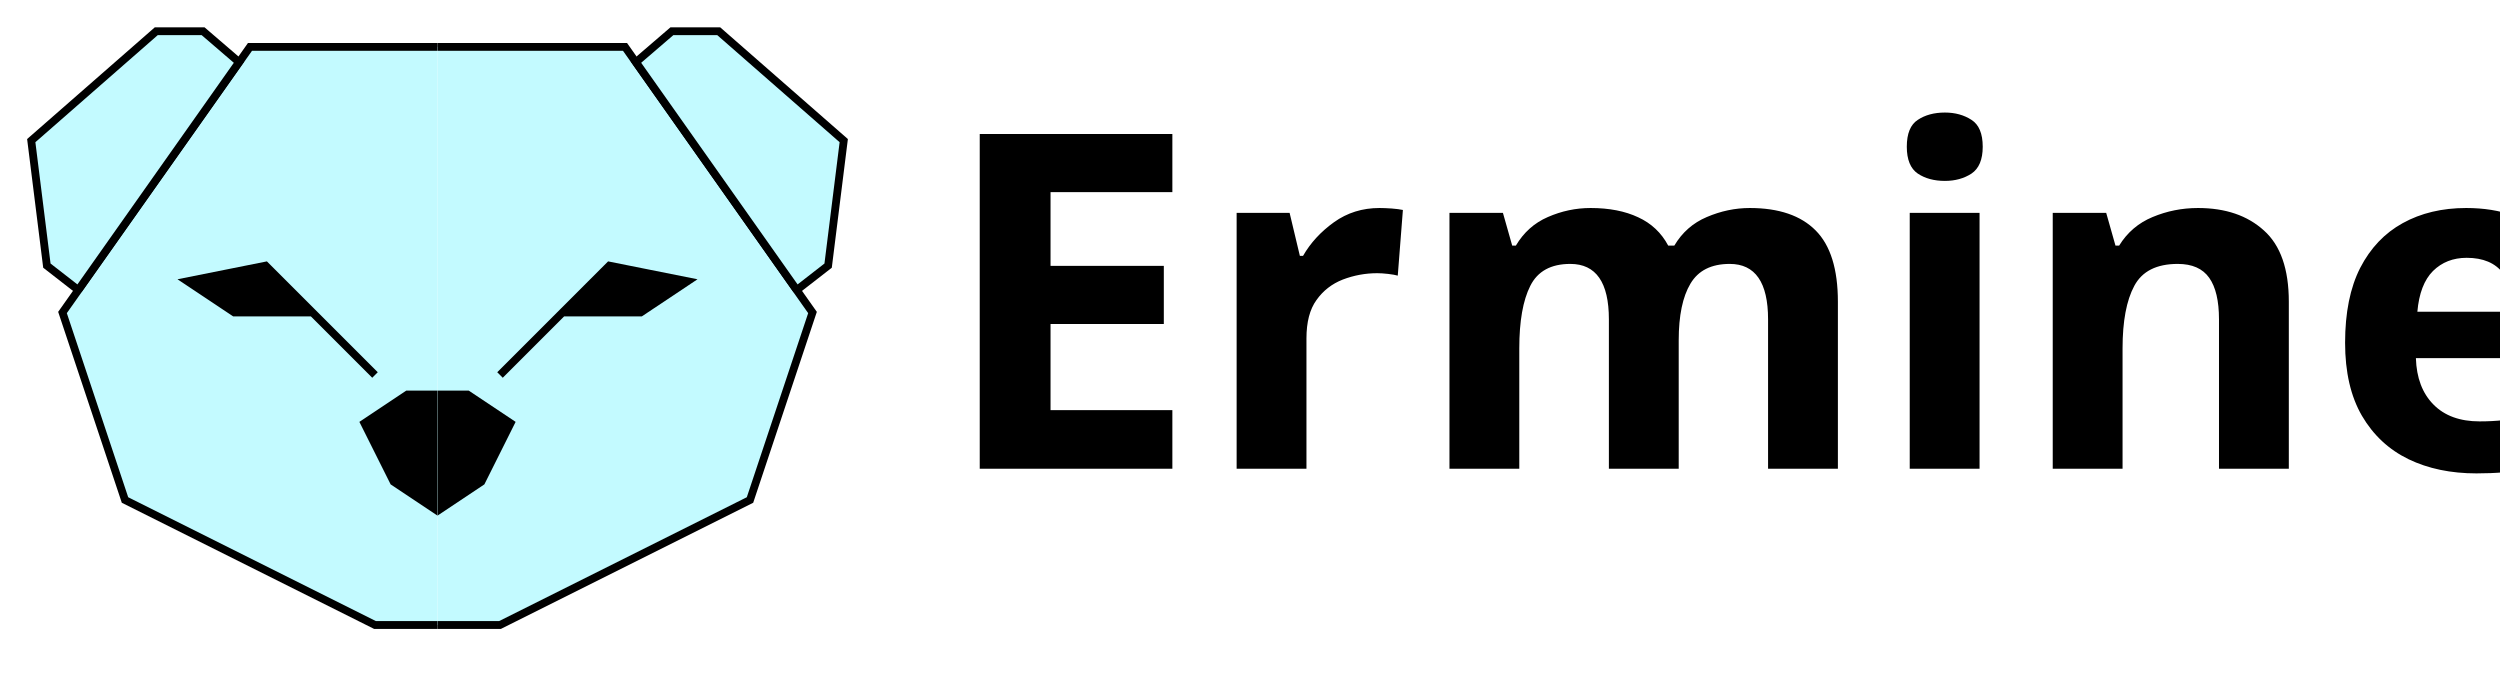
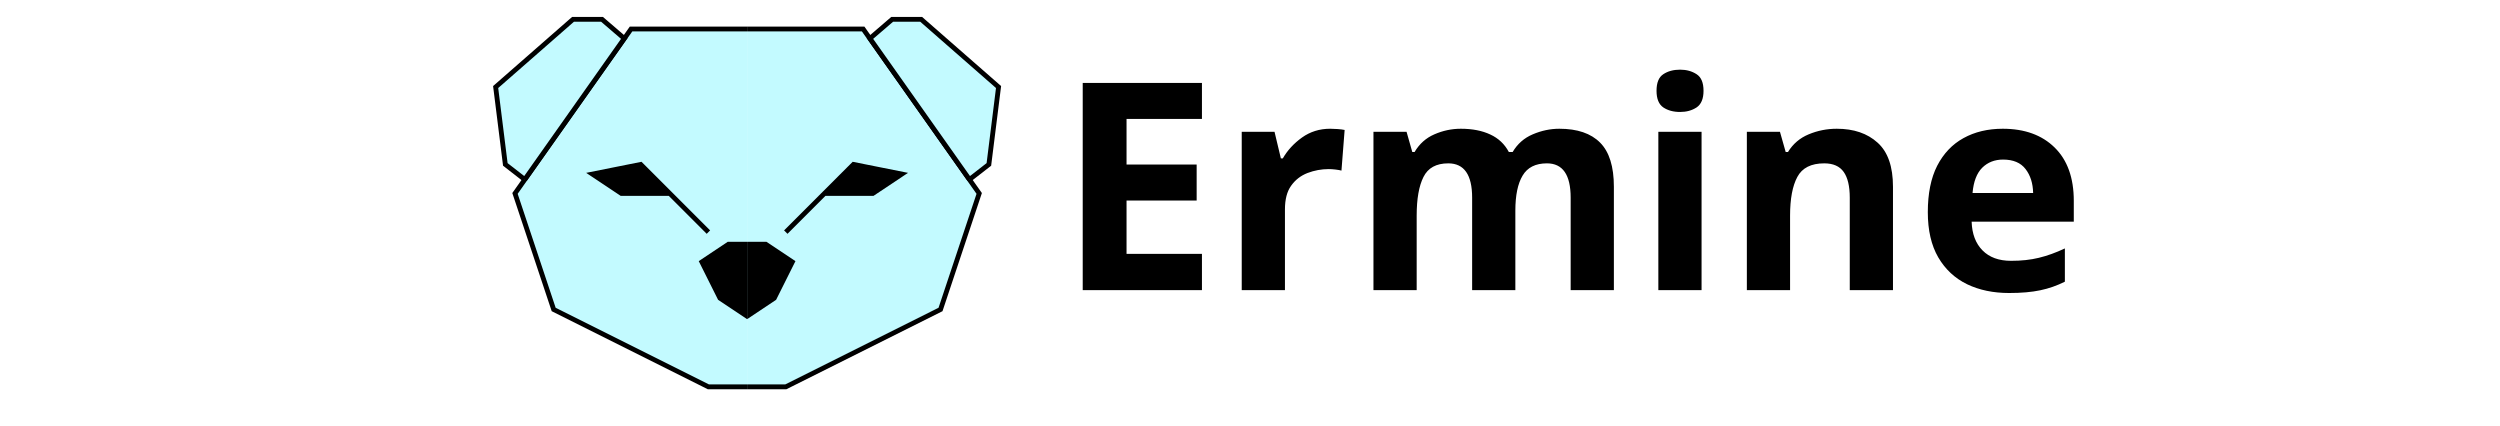
- <svg xmlns="http://www.w3.org/2000/svg" viewBox="-28 12 160 44">
+ <svg xmlns="http://www.w3.org/2000/svg" xmlns:xlink="http://www.w3.org/1999/xlink" viewBox="-28 12 160 44" height="32" width="188">
  <g id="half">
    <path title="face" d="M 0 52 L -4 52 L -20 44 L -24 32 L -12 15 L 0 15" fill="#c3faff" stroke="black" stroke-width="0.5" />
    <path title="ear" d="M -22.993 30.561 L -25 29 L -26 21 L -18 14 L -15 14 L -12.7 15.977 L -22.993 30.561" fill="#c3faff" stroke="black" stroke-width="0.5" />
    <path title="nose" d="M 0 37 L -2 37 L -5 39 L -3 43 L 0 45" fill="black" />
    <path title="eye" d="M -8 32 L -13 32 L -16 30 L -11 29 L -8 32 L -4 36" fill="black" stroke="black" stroke-width="0.5" />
  </g>
-   <use href="#half" transform="scale(-1,1)" />
+   <use xlink:href="#half" href="#half" transform="scale(-1,1)" />
  <text xml:space="preserve" style="font-style:normal;font-variant:normal;font-weight:bold;font-stretch:normal;font-size:30;line-height:125%;font-family:'Roboto Slab';-inkscape-font-specification:'Roboto Slab Bold';letter-spacing:0px;word-spacing:0px;fill:#000000;fill-opacity:1;stroke:none;stroke-width:0.265px;stroke-linecap:butt;stroke-linejoin:miter;stroke-opacity:1;" x="32" y="42" id="text1056">Ermine</text>
</svg>
